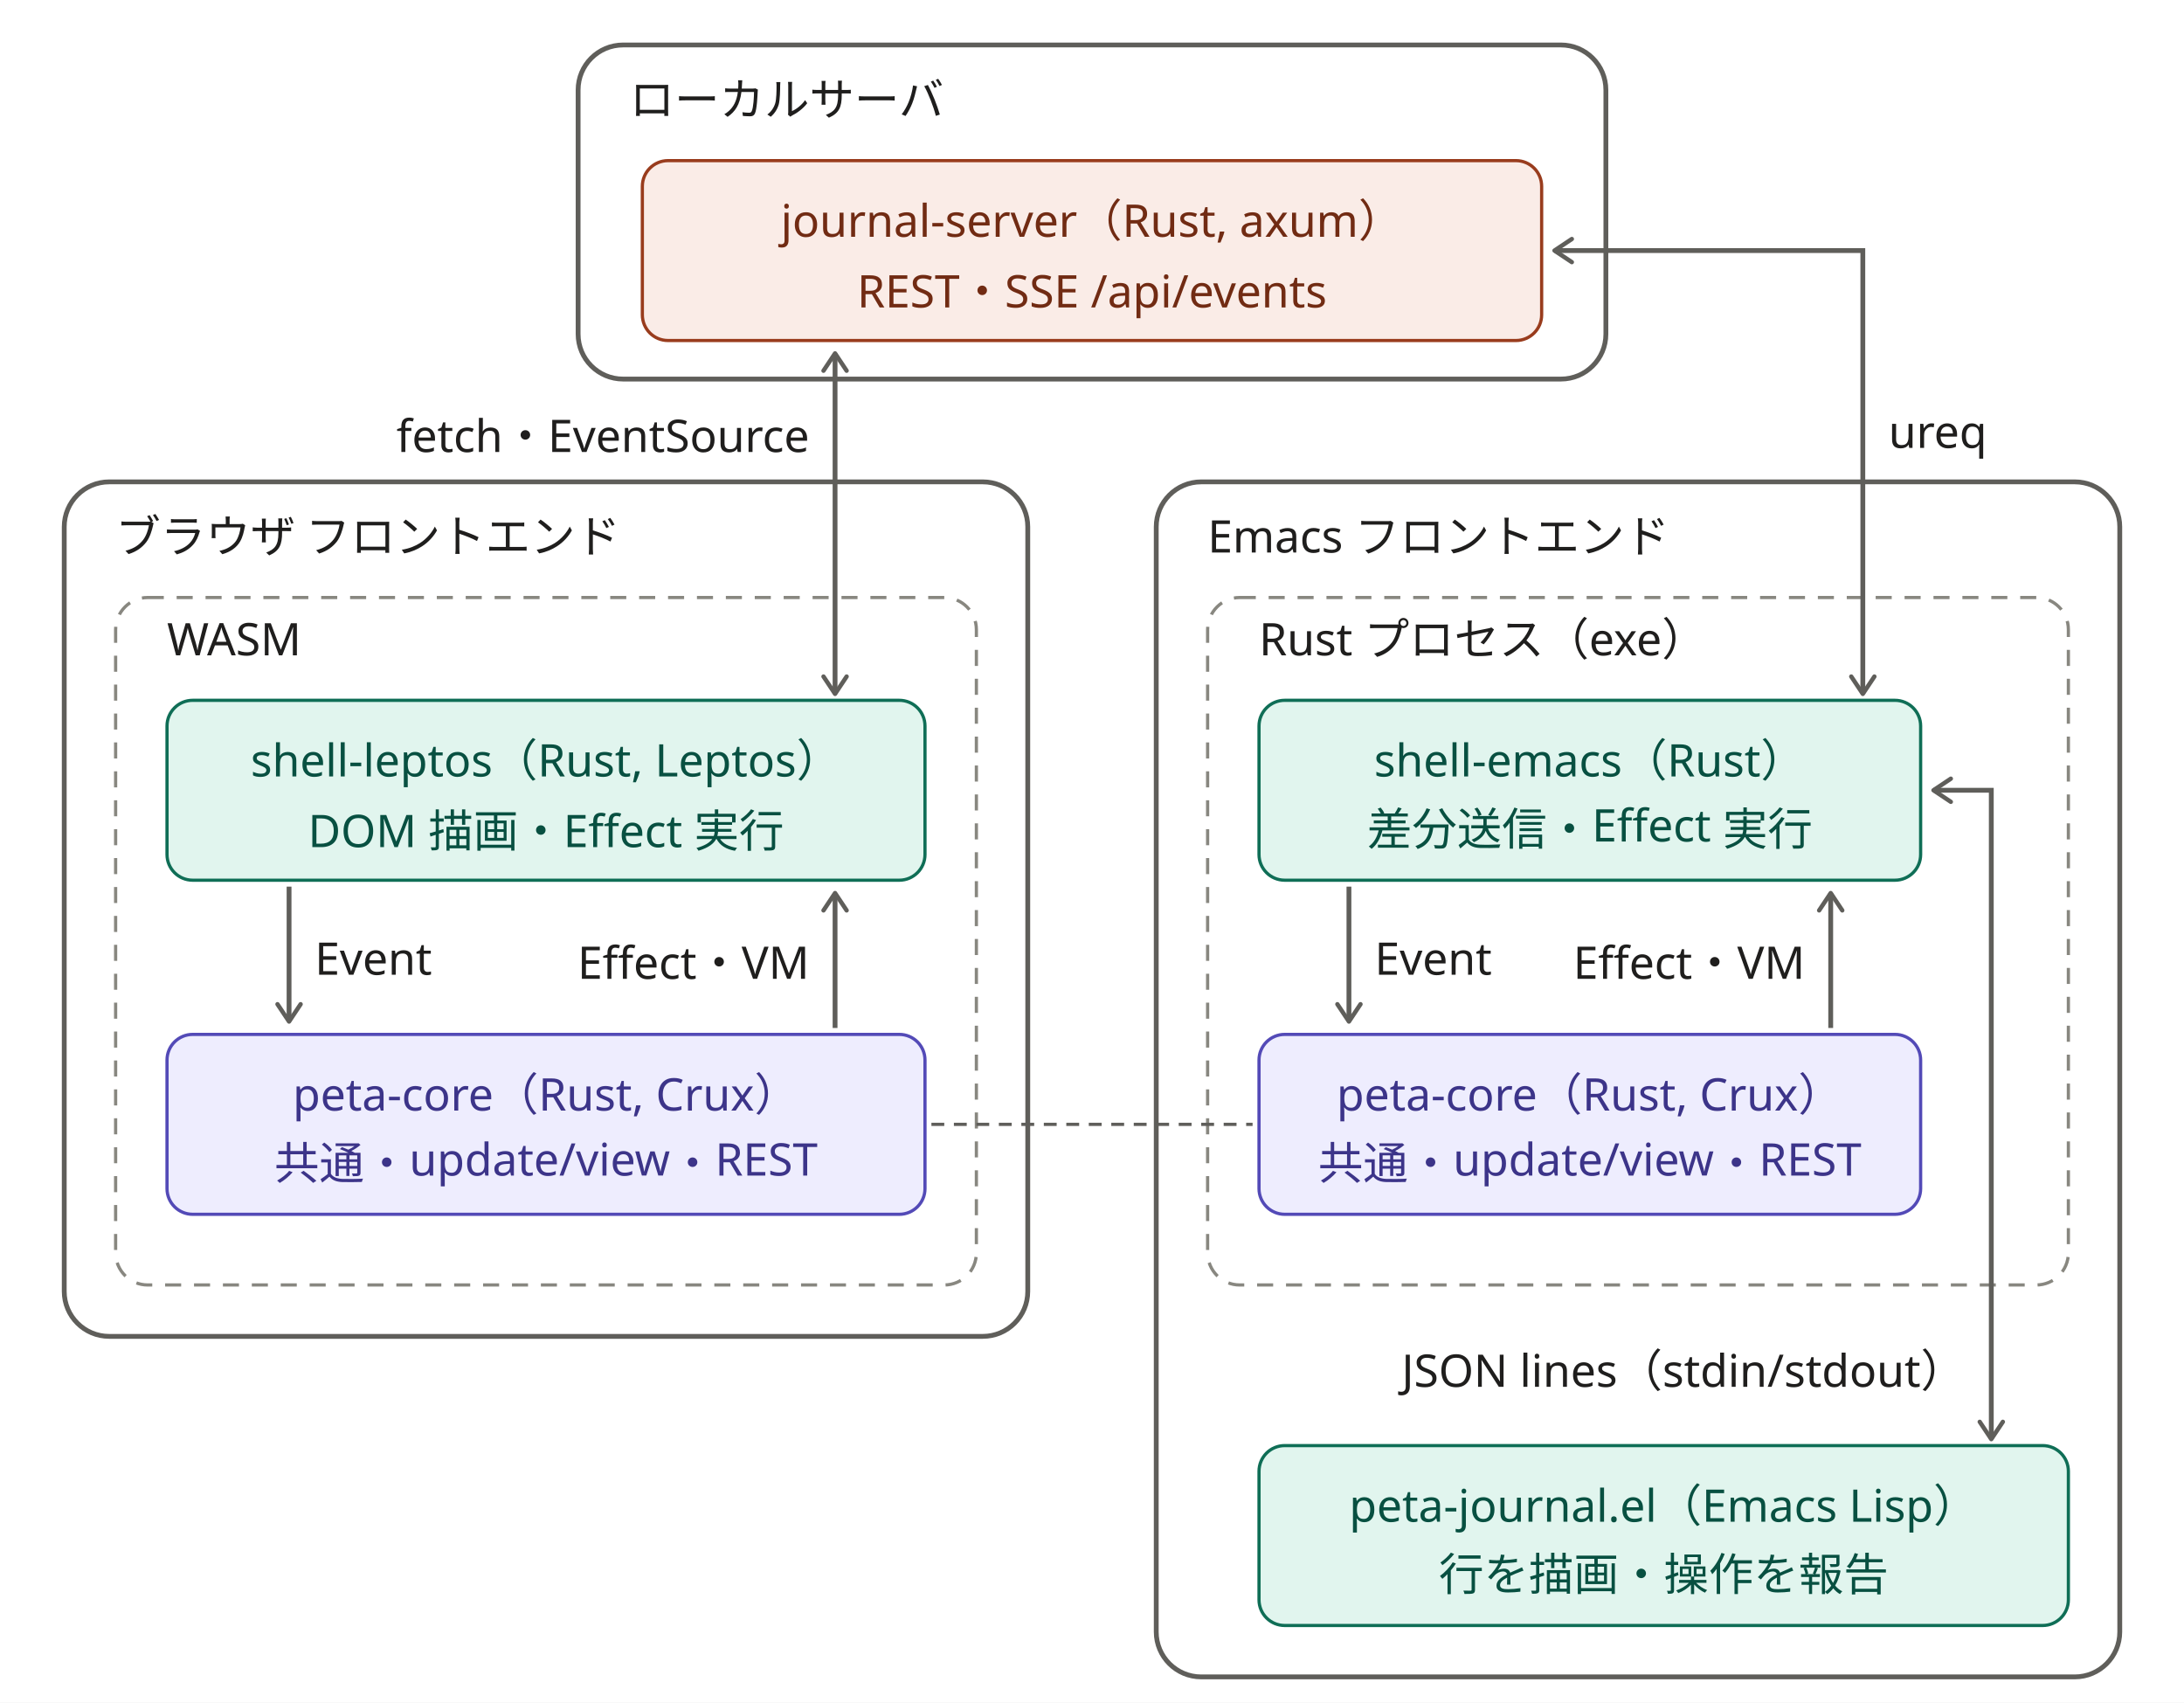
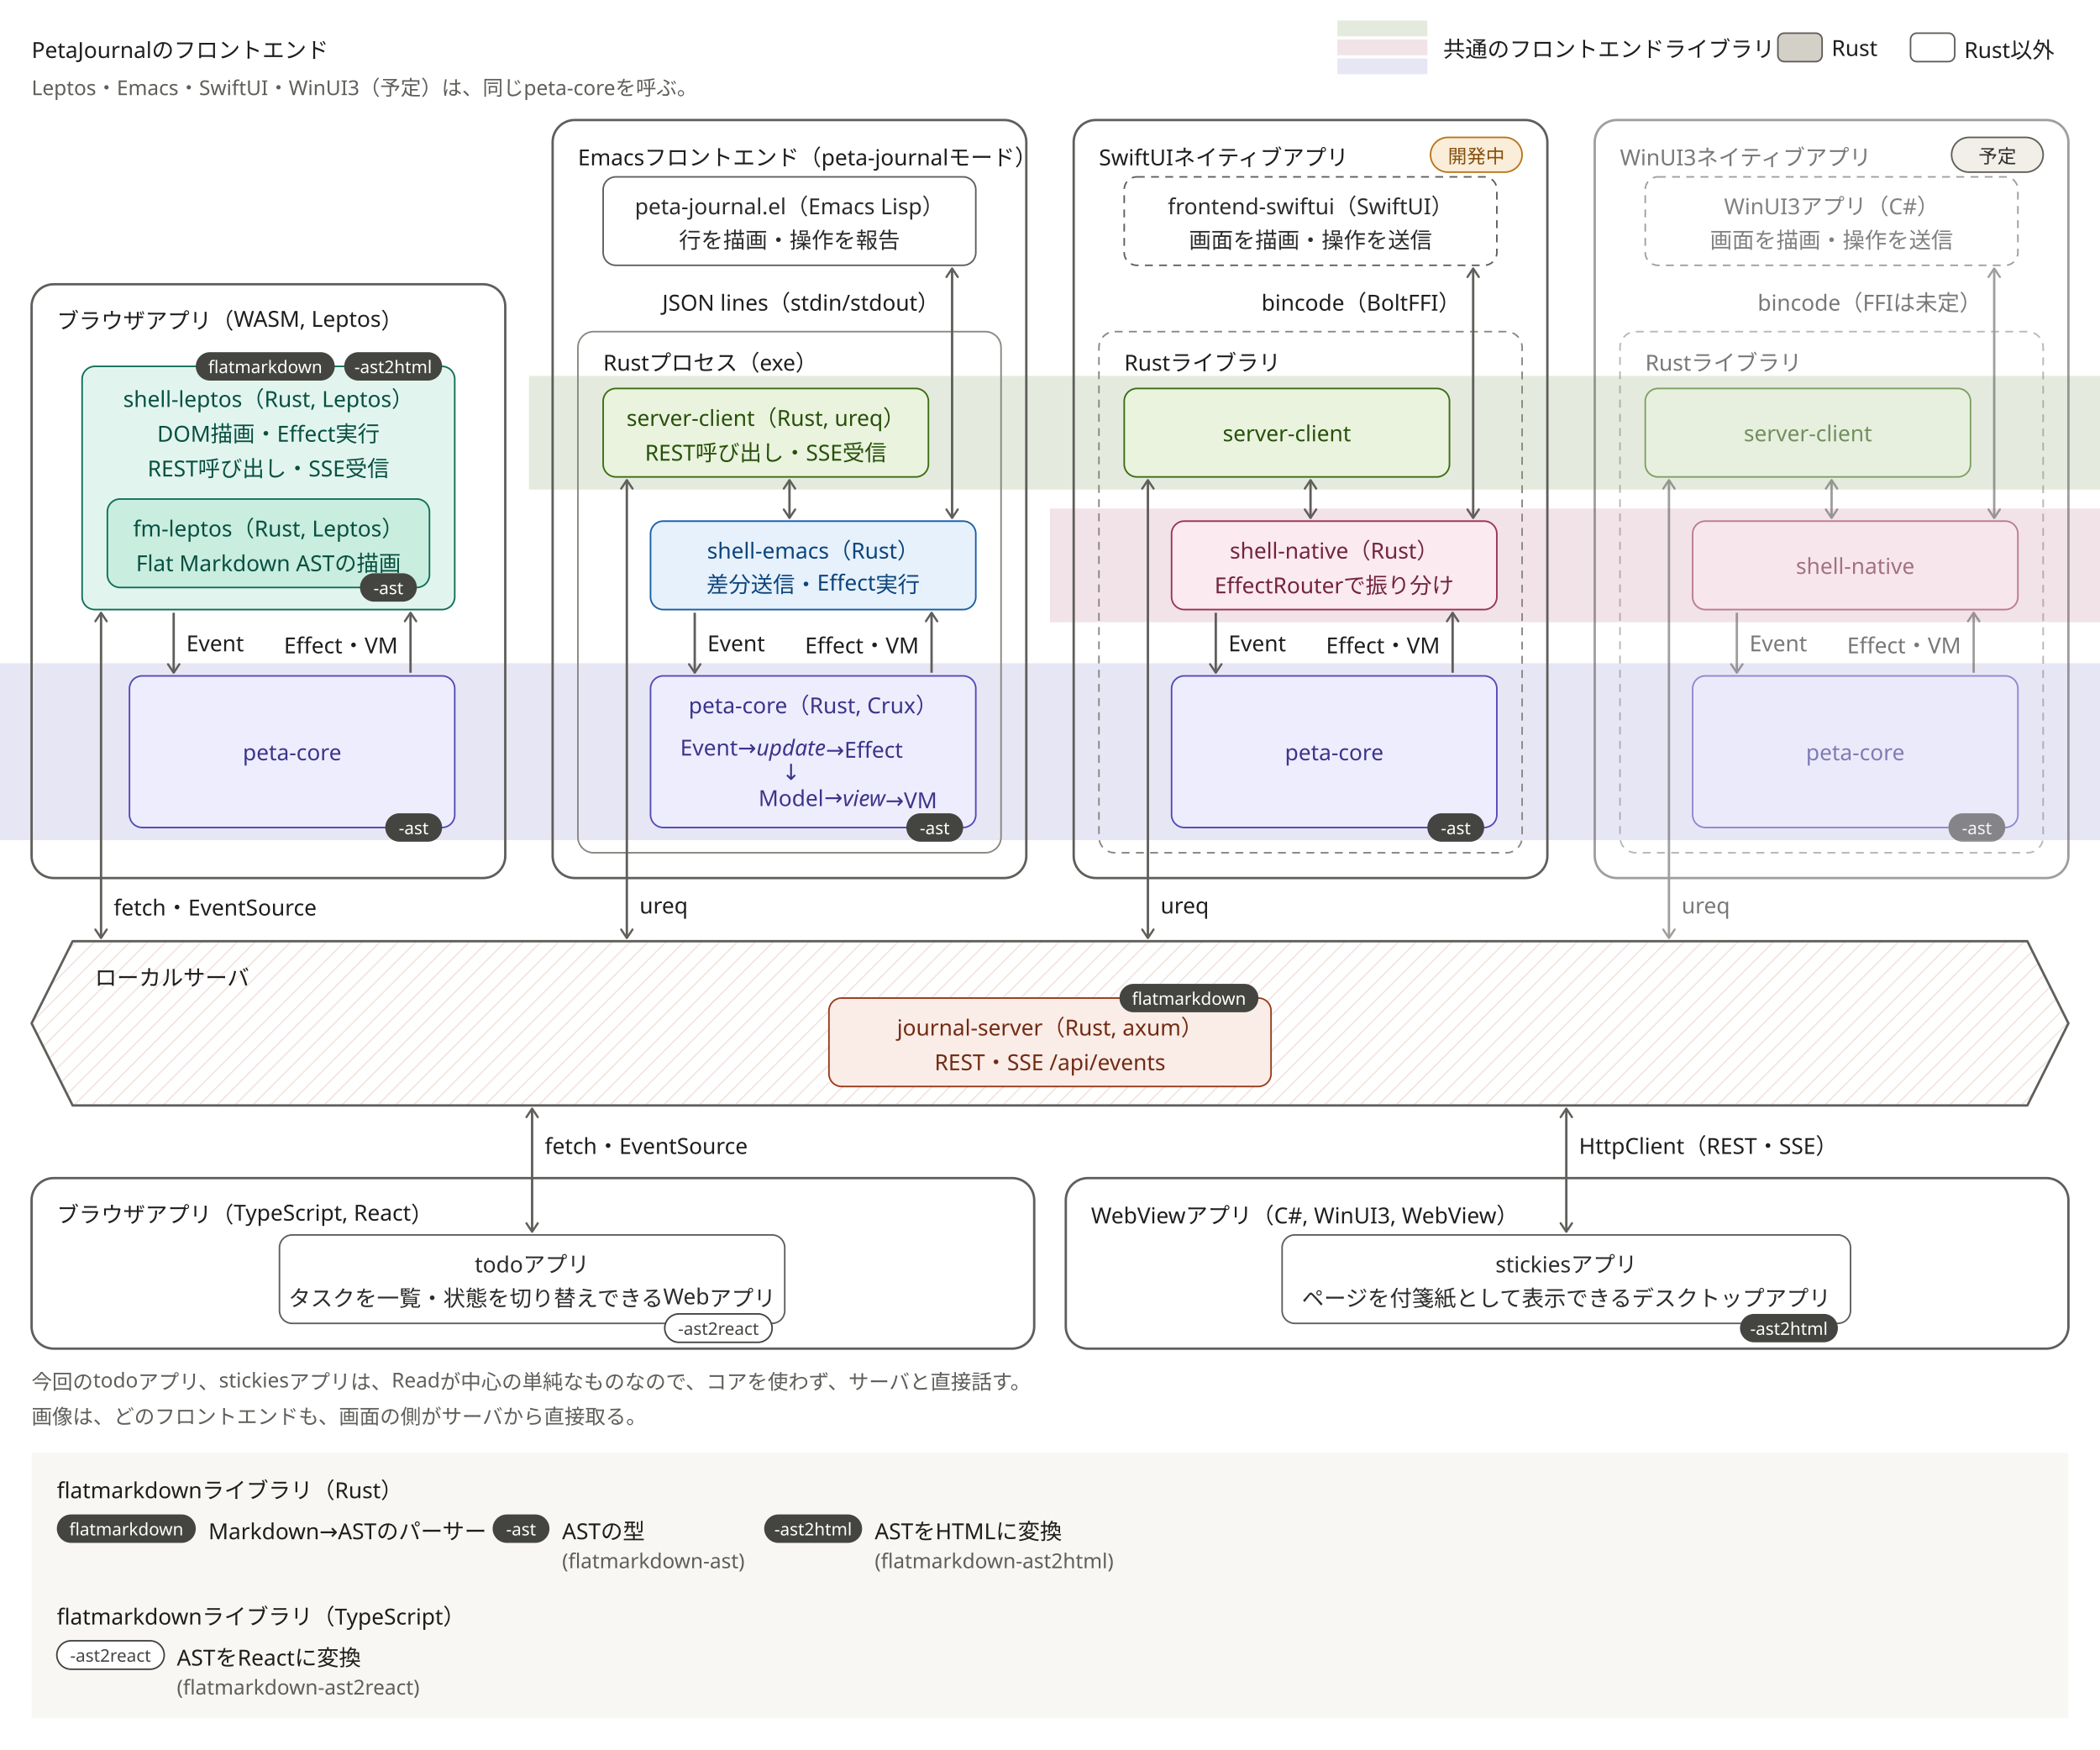
- <svg xmlns="http://www.w3.org/2000/svg" width="680" height="530" viewBox="0 0 680 530" role="img">
+ <svg xmlns="http://www.w3.org/2000/svg" width="1330" height="1108" viewBox="0 0 1330 1108" role="img">
  <defs>
    <marker id="arrow" viewBox="0 0 10 10" refX="8" refY="5" markerWidth="6" markerHeight="6" orient="auto-start-reverse">
      <path d="M2 1L8 5L2 9" fill="none" stroke="#5F5E5A" stroke-width="1.5" stroke-linecap="round" stroke-linejoin="round" />
    </marker>
+     <pattern id="hatch" width="8" height="8" patternUnits="userSpaceOnUse" patternTransform="rotate(45)">
+       <line x1="0" y1="0" x2="0" y2="8" stroke="#993C1D" stroke-width="1.5" stroke-opacity="0.16" />
+     </pattern>
    <style>
text { font-family: "Hiragino Sans", "Yu Gothic UI", "Meiryo", "Noto Sans JP", sans-serif; font-size: 14px; fill: #1F1E1D; }
.th { font-weight: 500; }
+ .note { font-size: 13px; fill: #5F5E5A; }
.arr { stroke: #5F5E5A; stroke-width: 1.5; fill: none; }
.frame { fill: none; stroke: #5F5E5A; stroke-width: 1.5; }
.inner { fill: none; stroke: #888780; stroke-width: 1; stroke-dasharray: 5 4; }
.teal rect { fill: #E1F5EE; stroke: #0F6E56; stroke-width: 1; }
.teal text { fill: #085041; }
.purple rect { fill: #EEEDFE; stroke: #534AB7; stroke-width: 1; }
.purple text { fill: #3C3489; }
.coral rect { fill: #FAECE7; stroke: #993C1D; stroke-width: 1; }
.coral text { fill: #712B13; }
+ .gray rect { fill: #F1EFE8; stroke: #5F5E5A; stroke-width: 1; }
+ .gray text { fill: #2C2C2A; }
+ .blue rect { fill: #E6F1FB; stroke: #185FA5; stroke-width: 1; }
+ .blue text { fill: #0C447C; }
+ .pink rect { fill: #FBEAF0; stroke: #993556; stroke-width: 1; }
+ .pink text { fill: #72243E; }
+ .green rect { fill: #EAF3DE; stroke: #3B6D11; stroke-width: 1; }
+ .green text { fill: #27500A; }
+ .other rect { fill: #FFFFFF; }
+ .chip rect { fill: #444441; stroke: none; }
+ .chip text { fill: #FFFFFF; font-size: 11px; font-weight: 500; }
+ .wip rect { stroke-dasharray: 5 4; }
+ .badge rect { fill: #FAEEDA; stroke: #BA7517; stroke-width: 1; }
+ .badge text { fill: #854F0B; font-size: 12px; font-weight: 500; }
</style>
  </defs>
-   <rect x="0" y="0" width="680" height="530" fill="#FFFFFF" />
-   <rect class="frame" x="180" y="14" width="320" height="104" rx="14" />
-   <text class="th" x="196" y="36">ローカルサーバ</text>
-   <g class="coral">
-     <rect x="200" y="50" width="280" height="56" rx="8" />
-     <text class="th" x="340" y="67" text-anchor="middle" dominant-baseline="central">journal-server（Rust, axum）</text>
-     <text x="340" y="89" text-anchor="middle" dominant-baseline="central">REST・SSE /api/events</text>
+   <rect x="0" y="0" width="1330" height="1108" fill="#FFFFFF" />
+   <rect x="0" y="420" width="1330" height="112" fill="#534AB7" fill-opacity="0.14" />
+   <rect x="335" y="238" width="995" height="72" fill="#3B6D11" fill-opacity="0.14" />
+   <rect x="665" y="322" width="665" height="72" fill="#993556" fill-opacity="0.14" />
+   <text class="th" x="20" y="30" dominant-baseline="central">PetaJournalのフロントエンド</text>
+   <text class="note" x="20" y="54" dominant-baseline="central">Leptos・Emacs・SwiftUI・WinUI3（予定）は、同じpeta-coreを呼ぶ。</text>
+   <rect x="847" y="13" width="57" height="10" fill="#3B6D11" fill-opacity="0.14" />
+   <rect x="847" y="25" width="57" height="10" fill="#993556" fill-opacity="0.14" />
+   <rect x="847" y="37" width="57" height="10" fill="#534AB7" fill-opacity="0.14" />
+   <text x="914" y="30" dominant-baseline="central">共通のフロントエンドライブラリ</text>
+   <g class="gray">
+     <rect x="1126" y="21" width="28" height="18" rx="4" style="fill:#D3D1C7" />
+     <text x="1160" y="30" dominant-baseline="central" style="fill:#1F1E1D">Rust</text>
  </g>
-   <rect class="frame" x="20" y="150" width="300" height="266" rx="14" />
-   <text class="th" x="36" y="172">ブラウザ フロントエンド</text>
-   <rect class="inner" x="36" y="186" width="268" height="214" rx="10" />
-   <text x="52" y="204">WASM</text>
-   <rect class="frame" x="360" y="150" width="300" height="372" rx="14" />
-   <text class="th" x="376" y="172">Emacs フロントエンド</text>
-   <rect class="inner" x="376" y="186" width="268" height="214" rx="10" />
-   <text x="392" y="204">Rust プロセス（exe）</text>
-   <line class="arr" x1="260" y1="216" x2="260" y2="110" marker-start="url(#arrow)" marker-end="url(#arrow)" />
-   <text x="252" y="134" text-anchor="end" dominant-baseline="central">fetch・EventSource</text>
-   <path class="arr" d="M580 216 L580 78 L484 78" marker-start="url(#arrow)" marker-end="url(#arrow)" />
-   <text x="588" y="134" dominant-baseline="central">ureq</text>
-   <g class="teal">
-     <rect x="52" y="218" width="236" height="56" rx="8" />
-     <text class="th" x="170" y="235" text-anchor="middle" dominant-baseline="central">shell-leptos（Rust, Leptos）</text>
-     <text x="170" y="257" text-anchor="middle" dominant-baseline="central">DOM 描画・Effect 実行</text>
+   <g class="gray other">
+     <rect x="1210" y="21" width="28" height="18" rx="4" />
+     <text x="1244" y="30" dominant-baseline="central" style="fill:#1F1E1D">Rust以外</text>
  </g>
-   <g class="teal">
-     <rect x="392" y="218" width="206" height="56" rx="8" />
-     <text class="th" x="495" y="235" text-anchor="middle" dominant-baseline="central">shell-emacs（Rust）</text>
-     <text x="495" y="257" text-anchor="middle" dominant-baseline="central">差分送信・Effect 実行</text>
+   <g transform="translate(0,56)">
+     <rect class="frame" x="20" y="124" width="300" height="376" rx="14" />
+     <text class="th" x="36" y="146" dominant-baseline="central">ブラウザアプリ（WASM, Leptos）</text>
+     <rect class="frame" x="350" y="20" width="300" height="480" rx="14" />
+     <text class="th" x="366" y="42" dominant-baseline="central">Emacsフロントエンド（peta-journalモード）</text>
+     <rect class="inner" x="366" y="154" width="268" height="330" rx="10" style="stroke-dasharray:none" />
+     <text x="382" y="172" dominant-baseline="central">Rustプロセス（exe）</text>
+     <rect class="frame" x="680" y="20" width="300" height="480" rx="14" />
+     <text class="th" x="696" y="42" dominant-baseline="central">SwiftUIネイティブアプリ</text>
+     <rect class="inner" x="696" y="154" width="268" height="330" rx="10" />
+     <text x="712" y="172" dominant-baseline="central">Rustライブラリ</text>
+     <g class="teal">
+       <rect x="52" y="176" width="236" height="154" rx="8" />
+       <text class="th" x="170" y="195" text-anchor="middle" dominant-baseline="central">shell-leptos（Rust, Leptos）</text>
+       <text x="170" y="217" text-anchor="middle" dominant-baseline="central">DOM描画・Effect実行</text>
+       <text x="170" y="239" text-anchor="middle" dominant-baseline="central">REST呼び出し・SSE受信</text>
+       <rect x="68" y="260" width="204" height="56" rx="8" style="fill:#C9EDDF" />
+       <text class="th" x="170" y="277" text-anchor="middle" dominant-baseline="central">fm-leptos（Rust, Leptos）</text>
+       <text x="170" y="299" text-anchor="middle" dominant-baseline="central">Flat Markdown ASTの描画</text>
+     </g>
+     <g class="purple">
+       <rect x="82" y="372" width="206" height="96" rx="8" />
+       <text class="th" x="185" y="420" text-anchor="middle" dominant-baseline="central">peta-core</text>
+     </g>
+     <g class="gray other">
+       <rect x="382" y="56" width="236" height="56" rx="8" />
+       <text class="th" x="500" y="73" text-anchor="middle" dominant-baseline="central">peta-journal.el（Emacs Lisp）</text>
+       <text x="500" y="95" text-anchor="middle" dominant-baseline="central">行を描画・操作を報告</text>
+     </g>
+     <g class="green">
+       <rect x="382" y="190" width="206" height="56" rx="8" />
+       <text class="th" x="485" y="207" text-anchor="middle" dominant-baseline="central">server-client（Rust, ureq）</text>
+       <text x="485" y="229" text-anchor="middle" dominant-baseline="central">REST呼び出し・SSE受信</text>
+     </g>
+     <g class="blue">
+       <rect x="412" y="274" width="206" height="56" rx="8" />
+       <text class="th" x="515" y="291" text-anchor="middle" dominant-baseline="central">shell-emacs（Rust）</text>
+       <text x="515" y="313" text-anchor="middle" dominant-baseline="central">差分送信・Effect実行</text>
+     </g>
+     <g class="purple">
+       <rect x="412" y="372" width="206" height="96" rx="8" />
+       <text class="th" x="515" y="389" text-anchor="middle" dominant-baseline="central">peta-core（Rust, Crux）</text>
+       <text x="479" y="417" text-anchor="end" dominant-baseline="central">Event→</text>
+       <text x="501" y="417" text-anchor="middle" dominant-baseline="central" font-style="italic">update</text>
+       <text x="523" y="417" dominant-baseline="central">→Effect</text>
+       <text x="501" y="433" text-anchor="middle" dominant-baseline="central">↓</text>
+       <text x="501" y="449" text-anchor="middle" dominant-baseline="central">Model</text>
+       <text x="522" y="449" dominant-baseline="central">→<tspan font-style="italic">view</tspan>→VM</text>
+     </g>
+     <g class="gray other">
+       <rect x="712" y="56" width="236" height="56" rx="8" style="stroke-dasharray:5 4" />
+       <text class="th" x="830" y="73" text-anchor="middle" dominant-baseline="central">frontend-swiftui（SwiftUI）</text>
+       <text x="830" y="95" text-anchor="middle" dominant-baseline="central">画面を描画・操作を送信</text>
+     </g>
+     <g class="badge">
+       <rect x="906" y="31" width="58" height="22" rx="11" />
+       <text x="935" y="42" text-anchor="middle" dominant-baseline="central">開発中</text>
+     </g>
+     <g class="green">
+       <rect x="712" y="190" width="206" height="56" rx="8" />
+       <text class="th" x="815" y="218" text-anchor="middle" dominant-baseline="central">server-client</text>
+     </g>
+     <g class="pink">
+       <rect x="742" y="274" width="206" height="56" rx="8" />
+       <text class="th" x="845" y="291" text-anchor="middle" dominant-baseline="central">shell-native（Rust）</text>
+       <text x="845" y="313" text-anchor="middle" dominant-baseline="central">EffectRouterで振り分け</text>
+     </g>
+     <g class="purple">
+       <rect x="742" y="372" width="206" height="96" rx="8" />
+       <text class="th" x="845" y="420" text-anchor="middle" dominant-baseline="central">peta-core</text>
+     </g>
+     <line class="arr" x1="110" y1="332" x2="110" y2="370" marker-end="url(#arrow)" />
+     <text x="118" y="351" dominant-baseline="central">Event</text>
+     <line class="arr" x1="260" y1="370" x2="260" y2="332" marker-end="url(#arrow)" />
+     <text x="252" y="351" text-anchor="end" dominant-baseline="central">Effect・VM</text>
+     <line class="arr" x1="500" y1="248" x2="500" y2="272" marker-start="url(#arrow)" marker-end="url(#arrow)" />
+     <line class="arr" x1="440" y1="332" x2="440" y2="370" marker-end="url(#arrow)" />
+     <text x="448" y="351" dominant-baseline="central">Event</text>
+     <line class="arr" x1="590" y1="370" x2="590" y2="332" marker-end="url(#arrow)" />
+     <text x="582" y="351" text-anchor="end" dominant-baseline="central">Effect・VM</text>
+     <line class="arr" x1="830" y1="248" x2="830" y2="272" marker-start="url(#arrow)" marker-end="url(#arrow)" />
+     <line class="arr" x1="770" y1="332" x2="770" y2="370" marker-end="url(#arrow)" />
+     <text x="778" y="351" dominant-baseline="central">Event</text>
+     <line class="arr" x1="920" y1="370" x2="920" y2="332" marker-end="url(#arrow)" />
+     <text x="912" y="351" text-anchor="end" dominant-baseline="central">Effect・VM</text>
+     <line class="arr" x1="603" y1="114" x2="603" y2="272" marker-start="url(#arrow)" marker-end="url(#arrow)" />
+     <text x="595" y="134" text-anchor="end" dominant-baseline="central">JSON lines（stdin/stdout）</text>
+     <line class="arr" x1="933" y1="114" x2="933" y2="272" marker-start="url(#arrow)" marker-end="url(#arrow)" />
+     <text x="925" y="134" text-anchor="end" dominant-baseline="central">bincode（BoltFFI）</text>
+     <line class="arr" x1="64" y1="332" x2="64" y2="538" marker-start="url(#arrow)" marker-end="url(#arrow)" />
+     <text x="72" y="517" dominant-baseline="central">fetch・EventSource</text>
+     <line class="arr" x1="397" y1="248" x2="397" y2="538" marker-start="url(#arrow)" marker-end="url(#arrow)" />
+     <text x="405" y="517" dominant-baseline="central">ureq</text>
+     <line class="arr" x1="727" y1="248" x2="727" y2="538" marker-start="url(#arrow)" marker-end="url(#arrow)" />
+     <text x="735" y="517" dominant-baseline="central">ureq</text>
+     <g opacity="0.6">
+       <rect class="frame" x="1010" y="20" width="300" height="480" rx="14" />
+       <text class="th" x="1026" y="42" dominant-baseline="central">WinUI3ネイティブアプリ</text>
+       <rect class="inner" x="1026" y="154" width="268" height="330" rx="10" />
+       <text x="1042" y="172" dominant-baseline="central">Rustライブラリ</text>
+       <g class="gray other">
+         <rect x="1042" y="56" width="236" height="56" rx="8" style="stroke-dasharray:5 4" />
+         <text class="th" x="1160" y="73" text-anchor="middle" dominant-baseline="central">WinUI3アプリ（C#）</text>
+         <text x="1160" y="95" text-anchor="middle" dominant-baseline="central">画面を描画・操作を送信</text>
+       </g>
+       <g class="green">
+         <rect x="1042" y="190" width="206" height="56" rx="8" />
+         <text class="th" x="1145" y="218" text-anchor="middle" dominant-baseline="central">server-client</text>
+       </g>
+       <g class="pink">
+         <rect x="1072" y="274" width="206" height="56" rx="8" />
+         <text class="th" x="1175" y="302" text-anchor="middle" dominant-baseline="central">shell-native</text>
+       </g>
+       <g class="purple">
+         <rect x="1072" y="372" width="206" height="96" rx="8" />
+         <text class="th" x="1175" y="420" text-anchor="middle" dominant-baseline="central">peta-core</text>
+       </g>
+       <line class="arr" x1="1160" y1="248" x2="1160" y2="272" marker-start="url(#arrow)" marker-end="url(#arrow)" />
+       <line class="arr" x1="1100" y1="332" x2="1100" y2="370" marker-end="url(#arrow)" />
+       <text x="1108" y="351" dominant-baseline="central">Event</text>
+       <line class="arr" x1="1250" y1="370" x2="1250" y2="332" marker-end="url(#arrow)" />
+       <text x="1242" y="351" text-anchor="end" dominant-baseline="central">Effect・VM</text>
+       <line class="arr" x1="1263" y1="114" x2="1263" y2="272" marker-start="url(#arrow)" marker-end="url(#arrow)" />
+       <text x="1255" y="134" text-anchor="end" dominant-baseline="central">bincode（FFIは未定）</text>
+       <line class="arr" x1="1057" y1="248" x2="1057" y2="538" marker-start="url(#arrow)" marker-end="url(#arrow)" />
+       <text x="1065" y="517" dominant-baseline="central">ureq</text>
+       <g class="chip">
+         <rect x="1234" y="459" width="36" height="18" rx="9" />
+         <text x="1252" y="468" text-anchor="middle" dominant-baseline="central">-ast</text>
+       </g>
+     </g>
+     <g class="badge">
+       <rect x="1236" y="31" width="58" height="22" rx="11" style="fill:#F1EFE8;stroke:#5F5E5A" />
+       <text x="1265" y="42" text-anchor="middle" dominant-baseline="central" style="fill:#2C2C2A">予定</text>
+     </g>
+     <polygon class="frame" points="20,592 46,540 1284,540 1310,592 1284,644 46,644" stroke-linejoin="round" style="fill:url(#hatch)" />
+     <text class="th" x="60" y="562" dominant-baseline="central">ローカルサーバ</text>
+     <g class="coral">
+       <rect x="525" y="576" width="280" height="56" rx="8" />
+       <text class="th" x="665" y="593" text-anchor="middle" dominant-baseline="central">journal-server（Rust, axum）</text>
+       <text x="665" y="615" text-anchor="middle" dominant-baseline="central">REST・SSE /api/events</text>
+     </g>
+     <g class="chip">
+       <rect x="124" y="167" width="88" height="18" rx="9" />
+       <text x="168" y="176" text-anchor="middle" dominant-baseline="central">flatmarkdown</text>
+       <rect x="218" y="167" width="62" height="18" rx="9" />
+       <text x="249" y="176" text-anchor="middle" dominant-baseline="central">-ast2html</text>
+       <rect x="228" y="307" width="36" height="18" rx="9" />
+       <text x="246" y="316" text-anchor="middle" dominant-baseline="central">-ast</text>
+       <rect x="244" y="459" width="36" height="18" rx="9" />
+       <text x="262" y="468" text-anchor="middle" dominant-baseline="central">-ast</text>
+       <rect x="574" y="459" width="36" height="18" rx="9" />
+       <text x="592" y="468" text-anchor="middle" dominant-baseline="central">-ast</text>
+       <rect x="904" y="459" width="36" height="18" rx="9" />
+       <text x="922" y="468" text-anchor="middle" dominant-baseline="central">-ast</text>
+       <rect x="709" y="567" width="88" height="18" rx="9" />
+       <text x="753" y="576" text-anchor="middle" dominant-baseline="central">flatmarkdown</text>
+     </g>
+     <rect class="frame" x="20" y="690" width="635" height="108" rx="14" />
+     <text class="th" x="36" y="712" dominant-baseline="central">ブラウザアプリ（TypeScript, React）</text>
+     <g class="gray other">
+       <rect x="177" y="726" width="320" height="56" rx="8" />
+       <text class="th" x="337" y="743" text-anchor="middle" dominant-baseline="central">todoアプリ</text>
+       <text x="337" y="765" text-anchor="middle" dominant-baseline="central">タスクを一覧・状態を切り替えできるWebアプリ</text>
+     </g>
+     <line class="arr" x1="337" y1="646" x2="337" y2="724" marker-start="url(#arrow)" marker-end="url(#arrow)" />
+     <text x="345" y="668" dominant-baseline="central">fetch・EventSource</text>
+     <rect class="frame" x="675" y="690" width="635" height="108" rx="14" />
+     <text class="th" x="691" y="712" dominant-baseline="central">WebViewアプリ（C#, WinUI3, WebView）</text>
+     <g class="gray other">
+       <rect x="812" y="726" width="360" height="56" rx="8" />
+       <text class="th" x="992" y="743" text-anchor="middle" dominant-baseline="central">stickiesアプリ</text>
+       <text x="992" y="765" text-anchor="middle" dominant-baseline="central">ページを付箋紙として表示できるデスクトップアプリ</text>
+     </g>
+     <line class="arr" x1="992" y1="646" x2="992" y2="724" marker-start="url(#arrow)" marker-end="url(#arrow)" />
+     <text x="1000" y="668" dominant-baseline="central">HttpClient（REST・SSE）</text>
+     <g class="chip">
+       <rect x="421" y="776" width="68" height="18" rx="9" style="fill:#FFFFFF;stroke:#444441;stroke-width:1" />
+       <text x="455" y="785" text-anchor="middle" dominant-baseline="central" style="fill:#444441">-ast2react</text>
+       <rect x="1102" y="776" width="62" height="18" rx="9" />
+       <text x="1133" y="785" text-anchor="middle" dominant-baseline="central">-ast2html</text>
+     </g>
+     <text class="note" x="20" y="818" dominant-baseline="central">今回のtodoアプリ、stickiesアプリは、Readが中心の単純なものなので、コアを使わず、サーバと直接話す。</text>
+     <text class="note" x="20" y="840" dominant-baseline="central">画像は、どのフロントエンドも、画面の側がサーバから直接取る。</text>
+     <g transform="translate(0,244)">
+       <rect x="20" y="620" width="1290" height="168" fill="#F8F7F3" />
+       <text class="th" x="36" y="642" dominant-baseline="central">flatmarkdownライブラリ（Rust）</text>
+       <g class="chip">
+         <rect x="36" y="659" width="88" height="18" rx="9" />
+         <text x="80" y="668" text-anchor="middle" dominant-baseline="central">flatmarkdown</text>
+         <rect x="312" y="659" width="36" height="18" rx="9" />
+         <text x="330" y="668" text-anchor="middle" dominant-baseline="central">-ast</text>
+         <rect x="484" y="659" width="62" height="18" rx="9" />
+         <text x="515" y="668" text-anchor="middle" dominant-baseline="central">-ast2html</text>
+       </g>
+       <text x="132" y="668" dominant-baseline="central">Markdown→ASTのパーサー</text>
+       <text x="356" y="668" dominant-baseline="central">ASTの型</text>
+       <text class="note" x="356" y="688" dominant-baseline="central">(flatmarkdown-ast)</text>
+       <text x="554" y="668" dominant-baseline="central">ASTをHTMLに変換</text>
+       <text class="note" x="554" y="688" dominant-baseline="central">(flatmarkdown-ast2html)</text>
+       <g class="chip">
+         <rect x="36" y="739" width="68" height="18" rx="9" style="fill:#FFFFFF;stroke:#444441;stroke-width:1" />
+         <text x="70" y="748" text-anchor="middle" dominant-baseline="central" style="fill:#444441">-ast2react</text>
+       </g>
+       <text class="th" x="36" y="722" dominant-baseline="central">flatmarkdownライブラリ（TypeScript）</text>
+       <text x="112" y="748" dominant-baseline="central">ASTをReactに変換</text>
+       <text class="note" x="112" y="768" dominant-baseline="central">(flatmarkdown-ast2react)</text>
+     </g>
  </g>
-   <line class="arr" x1="90" y1="276" x2="90" y2="318" marker-end="url(#arrow)" />
-   <text x="98" y="298" dominant-baseline="central">Event</text>
-   <line class="arr" x1="260" y1="320" x2="260" y2="278" marker-end="url(#arrow)" />
-   <text x="252" y="298" text-anchor="end" dominant-baseline="central">Effect・VM</text>
-   <line class="arr" x1="420" y1="276" x2="420" y2="318" marker-end="url(#arrow)" />
-   <text x="428" y="298" dominant-baseline="central">Event</text>
-   <line class="arr" x1="570" y1="320" x2="570" y2="278" marker-end="url(#arrow)" />
-   <text x="562" y="298" text-anchor="end" dominant-baseline="central">Effect・VM</text>
-   <g class="purple">
-     <rect x="52" y="322" width="236" height="56" rx="8" />
-     <text class="th" x="170" y="339" text-anchor="middle" dominant-baseline="central">peta-core（Rust, Crux）</text>
-     <text x="170" y="361" text-anchor="middle" dominant-baseline="central">共通・update/view・REST</text>
-   </g>
-   <g class="purple">
-     <rect x="392" y="322" width="206" height="56" rx="8" />
-     <text class="th" x="495" y="339" text-anchor="middle" dominant-baseline="central">peta-core（Rust, Crux）</text>
-     <text x="495" y="361" text-anchor="middle" dominant-baseline="central">共通・update/view・REST</text>
-   </g>
-   <line x1="290" y1="350" x2="390" y2="350" stroke="#5F5E5A" stroke-width="1" stroke-dasharray="4 3" />
-   <g class="teal">
-     <rect x="392" y="450" width="252" height="56" rx="8" />
-     <text class="th" x="518" y="467" text-anchor="middle" dominant-baseline="central">peta-journal.el（Emacs Lisp）</text>
-     <text x="518" y="489" text-anchor="middle" dominant-baseline="central">行を描画・操作を報告</text>
-   </g>
-   <path class="arr" d="M620 448 L620 246 L602 246" marker-start="url(#arrow)" marker-end="url(#arrow)" />
-   <text x="612" y="425" text-anchor="end" dominant-baseline="central">JSON lines（stdin/stdout）</text>
</svg>
